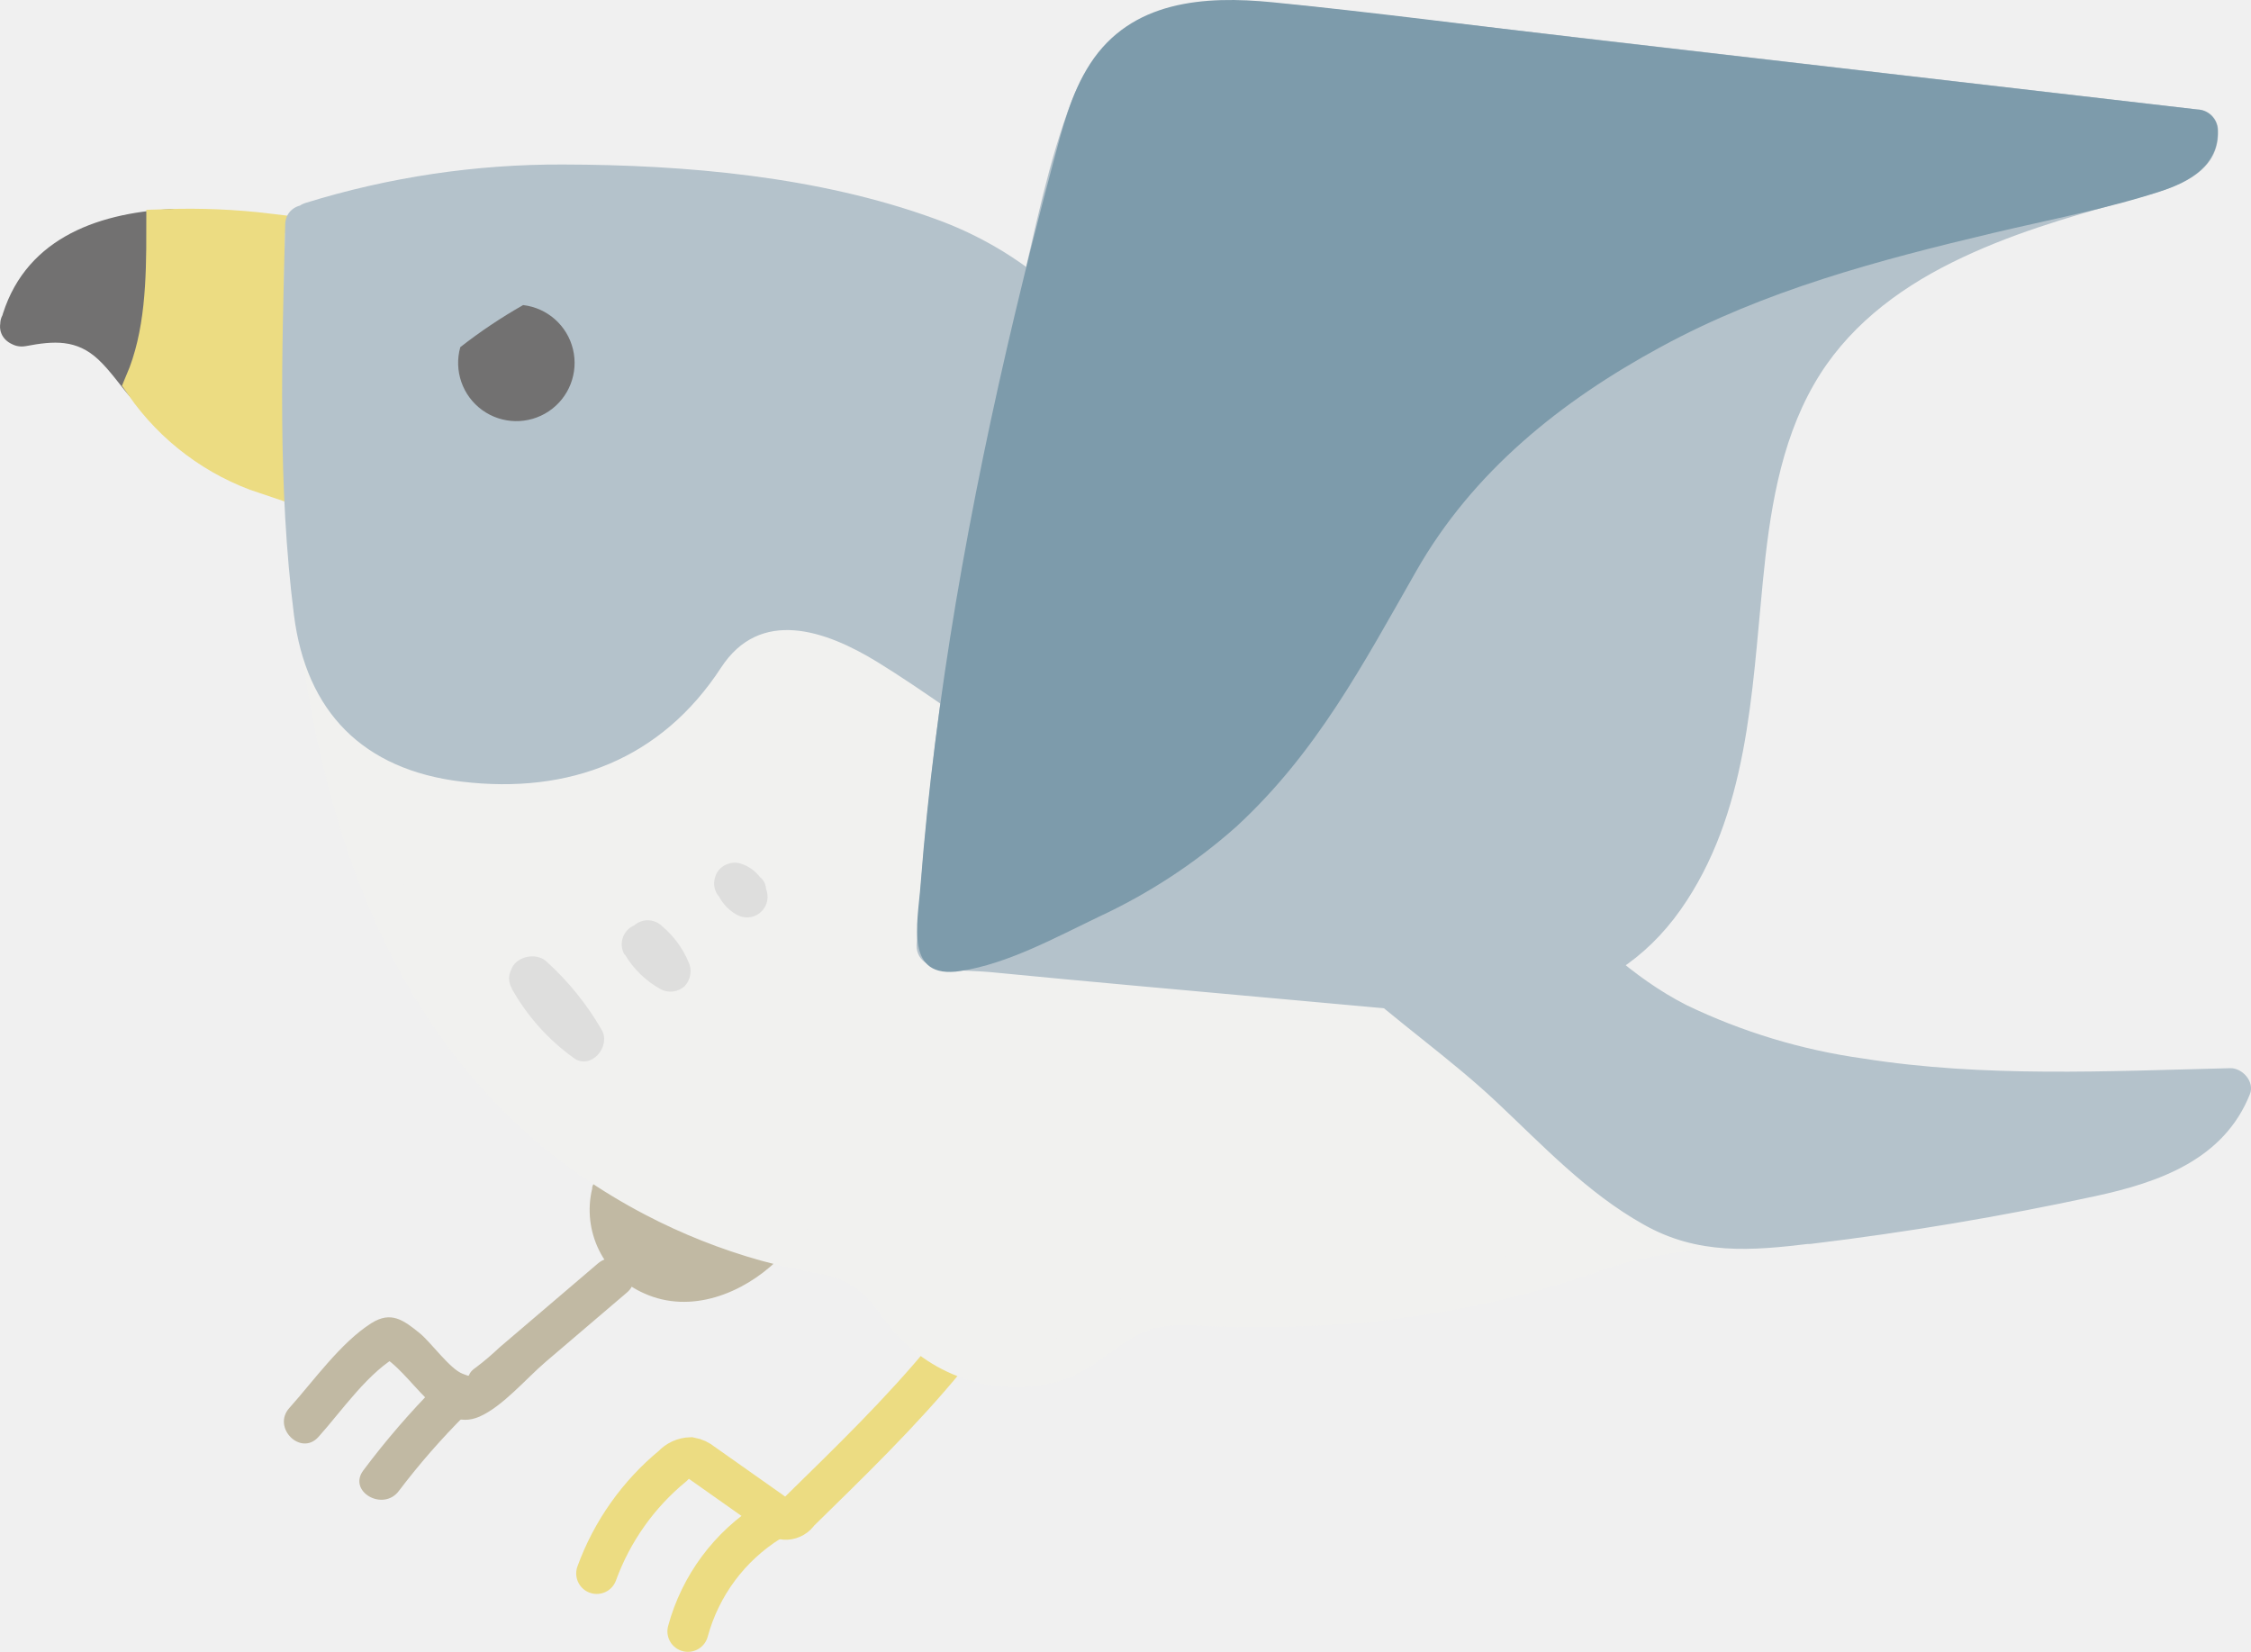
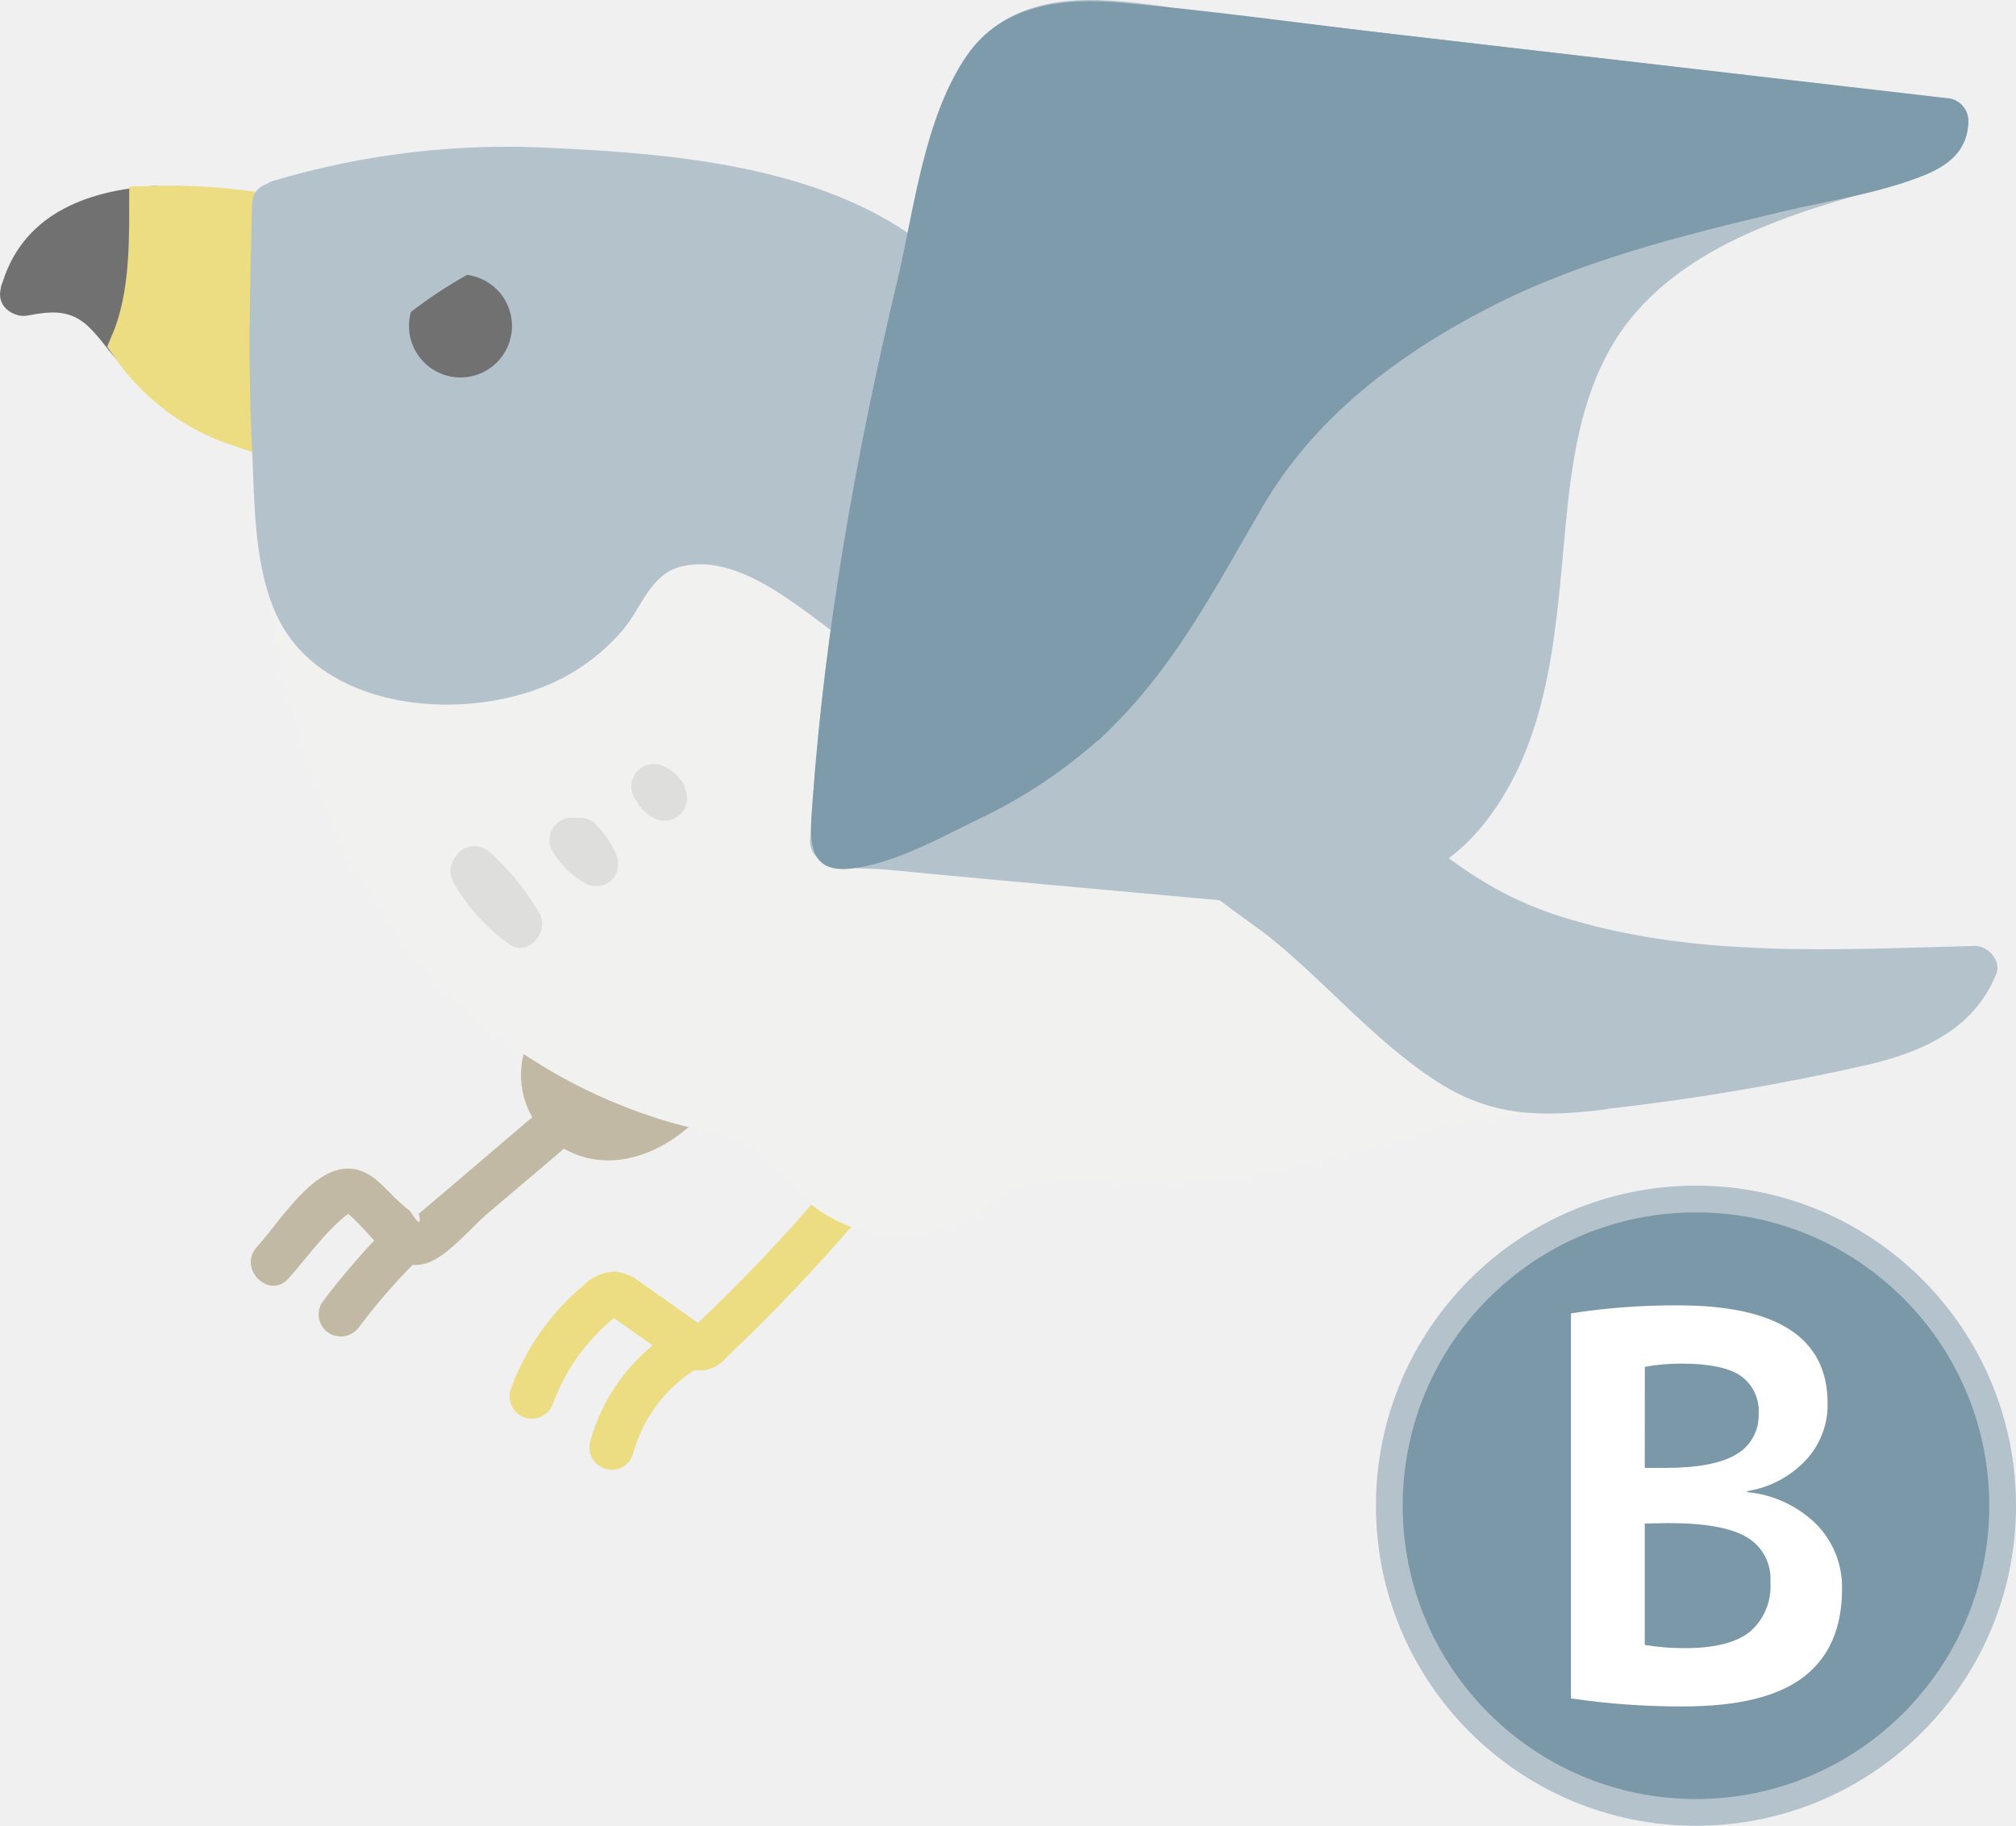
- <svg xmlns="http://www.w3.org/2000/svg" viewBox="0 0 274.44 201.41">
+ <svg xmlns="http://www.w3.org/2000/svg" viewBox="0 0 226.22 204.84">
  <g id="レイヤー_2" data-name="レイヤー 2">
-     <g id="レイヤー_8" data-name="レイヤー 8">
-       <path d="M2.51,39.79A17.54,17.54,0,0,1,9,39.39c3.74.69,6.12,4.23,8.36,7l.3.34C20.66,40.83,20.8,34.13,20.81,28,12.49,28.4,4.58,30.93,2.51,39.79Z" fill="#727171" />
-       <path d="M3.17,42.2c3.39-.64,6.18-.85,8.85,1.67,1.47,1.39,2.59,3.09,3.92,4.6A2.51,2.51,0,0,0,19.87,48c3-6.36,3.41-13.08,3.43-20a2.52,2.52,0,0,0-2.5-2.5C11.51,26,2.72,29.33.1,39.12c-.83,3.11,4,4.44,4.82,1.33,2-7.5,8.88-9.55,15.89-10L18.31,28c0,6-.18,12-2.75,17.49l3.93-.51c-2.16-2.44-3.92-5.18-6.82-6.83-3.37-1.91-7.18-1.41-10.82-.73C-1.32,38,0,42.79,3.17,42.2Z" fill="#727171" />
-       <path d="M20.34,28c0,6.18-.12,12.87-2.63,18.75A29.13,29.13,0,0,0,32.45,57.77l.24-29.24A80,80,0,0,0,20.34,28Z" fill="#ecdc82" stroke="#ecdc82" stroke-linecap="square" stroke-miterlimit="10" stroke-width="5" />
-       <path d="M115.36,165.53c-5.53,6.73-11.73,12.71-18,18.86a1.86,1.86,0,0,1-3,.19l-8.7-6.14a3.16,3.16,0,0,0-1.47-.69,3.09,3.09,0,0,0-2.17,1,30.48,30.48,0,0,0-9.27,13.11" fill="none" stroke="#ecdc82" stroke-linecap="round" stroke-miterlimit="10" stroke-width="5" />
-       <path d="M93.87,185.47a22.89,22.89,0,0,0-10,13.45" fill="none" stroke="#ecdc82" stroke-linecap="round" stroke-miterlimit="10" stroke-width="5" />
-       <path d="M72.9,154.06l-12,10.24a33.86,33.86,0,0,1-2.83,2.41c-1.47,1-.33,1.3-1.67.8-1.53-.57-3.87-3.84-5.21-4.93-2-1.62-3.5-2.75-5.91-1.24-3.74,2.37-7.05,7.05-10,10.34-2.15,2.39,1.38,5.93,3.54,3.54,2.83-3.14,6.17-8.07,10-10.06H46.24c4,2,7.21,9.8,12.24,7.57,2.84-1.26,5.7-4.67,8.07-6.69l9.89-8.44c2.45-2.09-1.1-5.61-3.54-3.54Z" fill="#c1b9a3" />
-       <path d="M53.23,168.94a98.33,98.33,0,0,0-8.93,10.35c-1.94,2.57,2.4,5.07,4.32,2.52a89.28,89.28,0,0,1,8.15-9.33c2.28-2.28-1.26-5.82-3.54-3.54Z" fill="#c1b9a3" />
-       <path d="M74.63,145.51c-1.47,4.25,1.77,9.16,6.1,10.36s9.09-.73,12.22-4" fill="#c1b9a3" />
-       <path d="M72.22,144.85a11.11,11.11,0,0,0,6.34,12.87c5.66,2.55,12,0,16.16-4,2.33-2.23-1.21-5.76-3.54-3.54-2.54,2.42-6.17,4.38-9.78,3.32A6.11,6.11,0,0,1,77,146.18c.83-3.11-4-4.44-4.82-1.33Z" fill="#c1b9a3" />
-       <path d="M37.27,28.4c-.49,19.37-1,38.92,2.76,57.93s12,37.71,26.58,50.51a69,69,0,0,0,33.13,15.91c2.47.45,5.1.83,7,2.45,1.45,1.23,2.28,3,3.35,4.58,4.91,7.15,15.94,9.1,23,4.08,2.13-1.52,4-3.58,6.46-4.38a15.19,15.19,0,0,1,5.49-.34c17.54.93,35-1,51.37-7.29,7.37-2.87,16.56-1.73,24.39-2.65a192.13,192.13,0,0,0,27.75-5.35c3.46-.94,7.67-3.06,7.25-6.62a118.71,118.71,0,0,1-51.47-12.49c-13.45-6.72-28.73-6.93-40.94-17C141.17,89.5,147.65,53.55,124.45,36c-6.77-5.13-15.2-7.53-23.54-9.19a167.74,167.74,0,0,0-38-3.13c-2,.06-18.5,2.31-25,4.51" fill="#f1f1ef" />
-       <path d="M34.77,28.4c-1.08,42.8.35,96.9,43.88,119.71a72.6,72.6,0,0,0,14.11,5.6c2.33.65,4.68,1.12,7.05,1.58,4.12.81,5.83,2.5,8.12,5.74a19.75,19.75,0,0,0,19.95,7.71c4.37-.9,6.82-3.64,10.49-5.8,3.26-1.91,6.83-1.28,10.43-1.17s7.5.09,11.24-.09a121,121,0,0,0,35.28-6.79c6.29-2.26,12.36-2.59,19-2.81a130.71,130.71,0,0,0,18.35-2.15c6.23-1.1,13-2.1,18.92-4.5,3.73-1.53,6.64-4,6.72-8.23a2.54,2.54,0,0,0-2.5-2.5,118.29,118.29,0,0,1-32.64-5.14c-9.84-3-18.74-8.2-28.52-11.34-9.32-3-19.14-5-27.33-10.63-7.11-4.93-11.84-12.27-15.1-20.15-5.71-13.77-7.68-29.12-15.76-41.87-10.21-16.12-28-20.63-45.91-23C73,20.23,54.34,20.29,37.24,25.76c-3.05,1-1.75,5.81,1.33,4.82,14.88-4.76,30.9-5.21,46.3-3.68,10.84,1.08,22.76,2.69,32.59,7.68,7.89,4,13.55,10.6,17.45,18.44,6.77,13.62,8.48,29.2,15.68,42.65a45.62,45.62,0,0,0,14.21,16.24c7.65,5.27,16.73,7.57,25.5,10.2,10.86,3.26,20.69,8.94,31.54,12.27a123.59,123.59,0,0,0,34,5.31l-2.5-2.5c-.1,4.7-11.42,5.76-14.57,6.44a167.56,167.56,0,0,1-17.93,3c-9.6,1-18.46.42-27.69,3.71a114.09,114.09,0,0,1-33.07,6.3c-5.32.25-10.6,0-15.93-.11-4.83-.09-7.55,1.52-11.29,4.32a14.38,14.38,0,0,1-12.64,2.79c-5.23-1.34-7.17-4.84-10.3-8.74-2.48-3.1-5.76-3.86-9.49-4.61a73.93,73.93,0,0,1-14.85-4.45c-18.63-8-31.53-24.27-38.37-43-8.68-23.8-8-49.5-7.41-74.44.08-3.22-4.92-3.22-5,0Z" fill="#f1f1ef" />
-       <path d="M220.82,149.17c11.61-1.36,23.41-3.45,34.85-5.91,6.61-1.42,14.13-4.08,16.23-10.51-22,.51-47.37,2-67.55-8-8.74-4.37-15.19-12.13-22.24-18.93-2.87-2.76-5.12-5.09-9.47-3.85A13.16,13.16,0,0,0,164,110a6.59,6.59,0,0,0-.3,4.14,8.8,8.8,0,0,0,3.12,3.81q7,5.85,14.1,11.66c4.12,3.39,7.44,7.16,11.39,10.68a51.08,51.08,0,0,0,12.31,8.38C209.24,150.83,215.81,149.76,220.82,149.17Z" fill="#b4c2cb" />
-       <path d="M220.82,151.67q17.43-2.1,34.61-5.81c7.83-1.69,15.71-4.47,18.88-12.45.6-1.51-.92-3.2-2.41-3.16-14.88.36-30,1.16-44.75-1.18a72.79,72.79,0,0,1-21.55-6.52c-6.65-3.38-11.9-8.67-17.09-13.91-3.48-3.51-7.57-9.1-13-9.52-4.95-.39-10,3.12-12.51,7.2-2.88,4.7-2.53,9.29,1.54,13,5.73,5.24,12.18,9.67,17.86,15s11.07,11.12,18,15c6.59,3.73,13.09,3.21,20.39,2.32,3.15-.38,3.19-5.39,0-5a58,58,0,0,1-10.55.76c-4.33-.27-8.08-2.63-11.52-5.11-6.83-4.9-12.38-11.43-18.87-16.78q-4.59-3.78-9.17-7.58c-1.2-1-3.69-2.45-4.32-3.94-1-2.42.67-5.15,2.26-6.82,1.76-1.86,4.79-3.69,7.48-2.92,1.59.46,3.07,2.17,4.21,3.27,2.76,2.65,5.38,5.44,8.12,8.11C199,126,211.24,131.55,225.82,133.9c15.24,2.45,30.72,1.73,46.08,1.36l-2.41-3.16c-3,7.64-13.92,8.7-20.84,10.08-9.22,1.84-18.49,3.38-27.83,4.5C217.66,147.05,217.62,152.06,220.82,151.67Z" fill="#b4c2cb" />
-       <path d="M37.27,27.38c-.35,13.65-.69,27.34.45,41,.76,9.07,1,17.7,10.31,22.18A30.25,30.25,0,0,0,59.72,93.1a36.1,36.1,0,0,0,9.2-.59A26.49,26.49,0,0,0,82.28,85c3.78-3.89,4.48-9.4,10.36-10.56,10-2,19.14,7,27,11.92,8.2,5.2,16.41,10.4,24.73,15.41,6.66,4,15.25,9.45,23.4,8.11-1.43-1-2.95-2-4.34-3.15C141.17,88.49,147.65,52.54,124.45,35c-6.77-5.13-15.2-7.53-23.54-9.19a167.74,167.74,0,0,0-38-3.13c-2,.06-18.5,2.31-25,4.51" fill="#b4c2cb" />
-       <path d="M34.77,27.38c-.4,15.83-.93,31.87,1.07,47.62,1.49,11.79,8.42,18.87,20.44,20.31,13.16,1.57,24.36-2.75,31.63-13.9,4.77-7.32,12.72-4.58,19.07-.68,5.84,3.59,11.32,7.77,17.12,11.44,7.58,4.79,15.16,9.62,22.92,14.12,6.33,3.67,13.23,6.95,20.72,6.1a2.52,2.52,0,0,0,1.26-4.66c-20.18-14.26-19.74-39.1-30.35-59.37a44.54,44.54,0,0,0-24.72-21.7c-14.16-5.15-30.33-6.57-45.29-6.6a104.75,104.75,0,0,0-31.41,4.69c-3.05,1-1.75,5.81,1.33,4.82,12.06-3.86,25.15-4.92,37.72-4.31,17.69.85,40.25,2.85,52.52,17.27,8.92,10.48,11.57,24.68,15.75,37.4,4.34,13.22,10.4,24,21.91,32.12l1.26-4.66c-9.44,1.07-17.78-5.11-25.45-9.78-7.95-4.85-16-9.64-23.68-14.91-8.72-6-24.13-18-33.37-6.21C83.18,79.1,81.87,82,79.4,84.33A23.67,23.67,0,0,1,68.25,90.1c-8.4,1.77-21.2.73-25.5-8C39.41,75.36,39.93,66,39.64,58.6c-.4-10.4-.13-20.82.13-31.22.08-3.22-4.92-3.22-5,0Z" fill="#b4c2cb" />
-       <path d="M168.25,120.39c-4.35-.4-54-4.83-54-5.08,1.7-32.19,8.66-65.48,17-96.56,1.28-4.78,2.84-9.85,6.67-13,5-4.11,12.28-3.58,18.74-2.83L267.89,15.86c.61,2.62-2.6,4.35-5.19,5.07-15.55,4.34-32.73,8.76-42,22-8,11.39-7.94,26.31-9.39,40.16s-6.07,29.31-18.66,35.25C185.17,121.84,176.48,121.15,168.25,120.39Z" fill="#b4c2cb" />
-       <path d="M168.25,117.89c-9.2-.84-18.4-1.66-27.6-2.5q-8.61-.79-17.21-1.61c-2-.19-4-.38-6-.59-.89-.09-3.26-.7-1.9,0l1.24,2.16a401.73,401.73,0,0,1,8.13-59.24c2.05-9.87,4.38-19.68,6.9-29.44,2.27-8.79,3.71-20.15,14.6-21.51,9.1-1.14,19.14,1.36,28.17,2.41l30.78,3.57,62.55,7.26-2.5-2.5C265.51,19.07,249.78,22,247,23a74.2,74.2,0,0,0-17.23,7.95C219,38,213.27,48.82,211.13,61.4c-2.21,13-1.42,26.54-6.29,39-2.39,6.12-6.31,11.95-12.22,15.13-7.43,4-16.29,3.1-24.37,2.37-3.2-.29-3.18,4.71,0,5,14,1.27,27.88.48,36.67-12,8.19-11.66,8.65-26.31,10-39.95.81-8.22,2.05-16.79,6.23-24.07C225,40.14,231.11,35.42,238,32s13.95-5.45,21.13-7.47c4.58-1.29,11.54-2.59,11.3-8.68a2.58,2.58,0,0,0-2.5-2.5L161.65,1c-12.55-1.46-25.6-2.58-31,11.33-2.83,7.33-4.36,15.35-6.21,23q-2.91,12-5.33,24.08a403.23,403.23,0,0,0-7.36,55.91,2.44,2.44,0,0,0,1.24,2.16c2.18,1,5.46.83,7.8,1.06,5.93.58,11.86,1.13,17.78,1.67,9.89.91,19.78,1.78,29.67,2.69C171.46,123.19,171.44,118.19,168.25,117.89Z" fill="#b4c2cb" />
-       <path d="M63.78,37.2a62.44,62.44,0,0,0-7.66,5.13,7.1,7.1,0,1,0,7.66-5.13Z" fill="#727171" />
-       <path d="M149,99a79.17,79.17,0,0,1-8,6.35c-1.73,1.21-26.95,14-26.73,9.94,1.7-32.19,8.66-65.47,17-96.55,1.28-4.78,2.84-9.85,6.67-13,5-4.11,12.28-3.58,18.74-2.83L267.89,15.86c.61,2.62-2.6,4.35-5.19,5.07-20.78,5.8-41.33,8.4-60.76,18.81-11.08,5.93-21.57,13.57-28.59,24-3.75,5.56-6.42,11.76-9.83,17.52A77.29,77.29,0,0,1,149,99Z" fill="#7d9bab" />
-       <path d="M147.2,97.25c-7.79,6.92-17.21,11.62-27,15.08-.43.15-4.59,1-4.68,1.27h0q1.49,3.12,1.33.77c.5-.85.16-2.7.23-3.72q.29-4.2.68-8.4c1-10.46,2.46-20.88,4.28-31.23s4-20.53,6.38-30.7c2.14-9,3.61-19.25,7.59-27.69,4.95-10.52,17.32-7.58,26.66-6.49l31.77,3.69,73.47,8.53-2.5-2.5c.14,3.62-14.74,5.6-17.56,6.27-6.44,1.54-12.9,3-19.29,4.77-12.29,3.38-24.15,8-35,14.81-9.75,6.13-18.38,13.9-24.32,23.85C166,71,163.46,76.76,160.06,82.08A77.8,77.8,0,0,1,147.2,97.25c-2.37,2.19,1.18,5.72,3.54,3.54,9.76-9,15.41-19.73,21.91-31.13,6.93-12.17,17.67-20.76,29.84-27.36C215.15,35.41,229,31.73,243,28.41c6.77-1.61,13.75-2.91,20.38-5.07,3.63-1.18,7.19-3.23,7-7.49a2.58,2.58,0,0,0-2.5-2.5L192.43,4.6C180,3.16,167.61,1.51,155.18.28,146.82-.55,137.9.06,132.9,7.79c-2.35,3.63-3.41,8-4.51,12.09q-2.42,9.06-4.6,18.19c-2.79,11.71-5.25,23.5-7.25,35.37-1.91,11.4-3.41,22.88-4.3,34.41-.37,4.85-2,11.63,4.89,10.55,5.78-.9,11.59-4.1,16.81-6.6a69,69,0,0,0,16.79-11C153.14,98.64,149.6,95.12,147.2,97.25Z" fill="#7d9bab" />
-       <path d="M62.4,120.56A26.13,26.13,0,0,0,69.94,129c2.1,1.55,4.59-1.4,3.42-3.42a34.4,34.4,0,0,0-6.75-8.35c-1.67-1.51-5.19-.07-4.18,2.43a17.36,17.36,0,0,0,5.79,7.56,2.52,2.52,0,0,0,3.42-.9,2.56,2.56,0,0,0-.9-3.42,11.06,11.06,0,0,1-3.49-4.57l-4.18,2.43a30,30,0,0,1,6,7.34l3.42-3.42A20.42,20.42,0,0,1,66.72,118c-1.56-2.82-5.88-.3-4.32,2.52Z" fill="#dededd" />
-       <path d="M76.19,116.4a11.6,11.6,0,0,0,4.32,4.2,2.55,2.55,0,0,0,3-.39,2.66,2.66,0,0,0,.39-3,11.52,11.52,0,0,0-3.16-4.26,2.5,2.5,0,1,0-3.54,3.54l.83,1a2.51,2.51,0,0,0,3.54,0,2.57,2.57,0,0,0,0-3.54l-.83-1-3.54,3.54a10.6,10.6,0,0,1,.82.76l.33.37c0,.05.36.48.15.17a10.25,10.25,0,0,1,1.08,1.95L83,116.28a10.69,10.69,0,0,1-.92-.57c-.33-.23.24.21-.07-.05l-.45-.4a9.58,9.58,0,0,1-.66-.7c.22.26,0,0-.12-.17s-.22-.34-.32-.51a2.5,2.5,0,0,0-4.32,2.52Z" fill="#dededd" />
-       <path d="M87.36,108.63a5.38,5.38,0,0,0,2.47,2.91,2.51,2.51,0,0,0,3.67-2.82,4.74,4.74,0,0,0-3.28-3.44,2.53,2.53,0,0,0-2.82,1.15,3,3,0,0,0-.34,1.26,2.47,2.47,0,0,0,.73,1.77l1.35,1.05a2.73,2.73,0,0,0,1.77.73,2.54,2.54,0,0,0,1.77-.73c.82-.9,1.1-2.68,0-3.54l-1.35-1.05-2.43,4.18c.47.15-.48-.25-.08,0s-.46-.39,0,0c.18.16-.37-.5-.07,0q.13.26-.11-.27a2,2,0,0,1,.07.27l3.67-2.82L92,107c-.28-.15.53.34.1.05-.26-.18.07,0,.1.15L92.1,107q-.14-.25.09.25A2.76,2.76,0,0,0,91,105.8a2.5,2.5,0,0,0-3.42.9,2.41,2.41,0,0,0-.25,1.93Z" fill="#dededd" />
+     <g id="レイヤー_10" data-name="レイヤー 10">
+       <path d="M2.51,33a14.26,14.26,0,0,1,5.32-.33c3,.56,5,3.44,6.8,5.67l.24.28c2.4-4.78,2.51-10.22,2.51-15.25C10.63,23.72,4.19,25.78,2.51,33Z" fill="#727171" />
+       <path d="M3.17,35.39c2.59-.49,4.71-.68,6.74,1.24,1.2,1.13,2.11,2.51,3.19,3.74A2.51,2.51,0,0,0,17,39.87c2.45-5.25,2.84-10.79,2.86-16.51a2.52,2.52,0,0,0-2.5-2.5C9.62,21.35,2.29,24.13.1,32.32c-.83,3.11,4,4.44,4.82,1.33,1.57-5.88,7-7.44,12.47-7.79l-2.5-2.5c0,4.77-.12,9.59-2.17,14l3.93-.51c-1.78-2-3.24-4.26-5.64-5.63C8.15,29.59,4.93,30,1.84,30.57S0,36,3.17,35.39Z" fill="#727171" />
+       <path d="M17,23.36c0,5-.1,10.47-2.13,15.25a23.69,23.69,0,0,0,12,9l.19-23.78A65,65,0,0,0,17,23.36Z" fill="#ecdc82" stroke="#ecdc82" stroke-linecap="square" stroke-miterlimit="10" stroke-width="5" />
+       <path d="M94.29,135.24a200.5,200.5,0,0,1-14.61,15.34,1.51,1.51,0,0,1-2.42.15l-7.08-5a2.57,2.57,0,0,0-1.2-.56,2.51,2.51,0,0,0-1.76.84,24.79,24.79,0,0,0-7.54,10.66" fill="none" stroke="#ecdc82" stroke-linecap="round" stroke-miterlimit="10" stroke-width="5" />
+       <path d="M76.81,151.46a18.61,18.61,0,0,0-8.17,10.94" fill="none" stroke="#ecdc82" stroke-linecap="round" stroke-miterlimit="10" stroke-width="5" />
+       <path d="M59.43,125.59l-9.65,8.23L47,136.17q.44,2-1-.33c-1.45-1-2.61-2.57-4-3.65-5.33-4-9.9,4.09-13.19,7.73-2.15,2.38,1.37,5.93,3.54,3.54s5-6.53,8-8.11H37.84c3.41,1.76,5.67,7.72,10,6.38,2.36-.72,5-4,6.83-5.55L63,129.12c2.45-2.09-1.1-5.61-3.54-3.54Z" fill="#c1b9a3" />
+       <path d="M43.43,137.69a80.81,80.81,0,0,0-7.34,8.51,2.52,2.52,0,0,0,.9,3.42,2.56,2.56,0,0,0,3.42-.9,71.77,71.77,0,0,1,6.56-7.5c2.28-2.28-1.26-5.82-3.54-3.54Z" fill="#c1b9a3" />
+       <path d="M61.16,119c-1.2,3.45,1.44,7.45,5,8.43s7.39-.6,9.94-3.22" fill="#c1b9a3" />
+       <path d="M58.75,118.3a9.5,9.5,0,0,0,5.37,11c4.79,2.19,10.14.06,13.7-3.36,2.33-2.23-1.21-5.76-3.54-3.54-1.93,1.84-4.75,3.42-7.5,2.58a4.5,4.5,0,0,1-3.22-5.35c.83-3.11-4-4.44-4.82-1.33Z" fill="#c1b9a3" />
+       <path d="M30.78,23.72C30.38,39.47,30,55.37,33,70.83s9.79,30.67,21.62,41.08a56.08,56.08,0,0,0,26.95,12.94c2,.36,4.15.67,5.7,2A17.61,17.61,0,0,1,90,130.56c4,5.81,13,7.4,18.71,3.32,1.73-1.23,3.23-2.91,5.25-3.56a12.35,12.35,0,0,1,4.46-.28c14.27.75,28.5-.77,41.77-5.93,6-2.33,13.47-1.41,19.84-2.15a156.26,156.26,0,0,0,22.57-4.35c2.81-.76,6.24-2.49,5.89-5.38a96.54,96.54,0,0,1-41.86-10.16c-10.94-5.46-23.37-5.64-33.3-13.79-18.08-14.85-12.81-44.08-31.67-58.37-5.51-4.17-12.36-6.13-19.14-7.48a136.42,136.42,0,0,0-30.91-2.55c-1.62.05-15,1.88-20.34,3.67" fill="#f1f1ef" />
+       <path d="M28.28,23.72c-.87,34.52.18,78,34.7,97.1a59.93,59.93,0,0,0,11.41,4.85c2.15.66,4.33,1.14,6.53,1.59,3.67.75,5.4,2.72,7.69,5.55a16.45,16.45,0,0,0,15.69,5.55,17.43,17.43,0,0,0,7.46-3.69c4.75-3.62,12.09-1.82,17.82-2a97.74,97.74,0,0,0,28.69-5.16c10.22-3.58,21.29-2.61,31.93-4.52,6.47-1.16,20.28-1.9,20.82-10.73a2.53,2.53,0,0,0-2.5-2.5,96.53,96.53,0,0,1-27.81-4.6c-7.87-2.55-15-6.69-22.94-9.14s-16.13-4.21-22.65-9.49c-5.32-4.3-8.7-10.36-11.11-16.66C119.7,58.59,117.93,46.07,110.9,36c-8.61-12.31-22.84-15.68-37-17.53-14.32-1.88-29.38-1.77-43.29,2.64-3.06,1-1.75,5.8,1.33,4.82,12-3.79,24.75-4.21,37.14-3,16.36,1.57,32.75,5.16,40.66,21,5.54,11.09,6.92,23.78,12.78,34.75C129.35,91.41,141,96.2,154.2,100.12c8.69,2.59,16.56,7,25.18,9.81a101.38,101.38,0,0,0,29.13,4.77l-2.5-2.5c-.2,3.29-9.28,4.3-11.51,4.79a126.14,126.14,0,0,1-15.26,2.52c-7.82.71-14.8.49-22.3,3.12a93,93,0,0,1-27.36,5c-6.77.25-14.33-1.78-20.11,2.48-3.37,2.49-6.35,4.2-10.71,3.29s-5.86-3.74-8.48-6.95c-2-2.4-4.29-3.26-7.28-3.88a64,64,0,0,1-13-3.83C54.75,112,44.38,98.61,38.94,83.14c-6.69-19-6.16-39.53-5.66-59.42.08-3.22-4.92-3.22-5,0Z" fill="#f1f1ef" />
+       <path d="M180.05,121.94c9.44-1.11,19-2.8,28.34-4.81,5.38-1.16,11.49-3.32,13.2-8.55-17.91.42-38.53,1.66-54.94-6.53-7.11-3.55-12.36-9.87-18.09-15.39-2.33-2.25-4.17-4.14-7.7-3.13a10.7,10.7,0,0,0-7,6.59,5.36,5.36,0,0,0-.24,3.36,7.16,7.16,0,0,0,2.54,3.1q5.72,4.76,11.47,9.48c3.35,2.75,6,5.82,9.26,8.69a41.54,41.54,0,0,0,10,6.81C170.64,123.29,176,122.42,180.05,121.94Z" fill="#b4c2cb" />
+       <path d="M180.05,124.44a266.25,266.25,0,0,0,29.63-5c6.16-1.47,11.81-4,14.32-10.15.62-1.51-.94-3.2-2.41-3.16-15.55.38-31.76,1.45-46.78-3.41-8.08-2.61-14-7.33-20-13.26-3.45-3.47-7.39-9-12.91-8.61-5.16.41-10.25,5.15-10.91,10.32-.83,6.5,7.68,10.83,11.93,14.33,6.16,5.07,11.42,11.32,18.12,15.71,6.25,4.09,11.7,4.15,19,3.27,3.15-.38,3.19-5.39,0-5a46.61,46.61,0,0,1-8.23.62c-3.66-.21-6.74-2.1-9.64-4.2-5.64-4.09-10.29-9.5-15.67-13.93-2.63-2.17-5.28-4.32-7.88-6.52-3.53-3-1.88-8.63,2.91-9.47s11.09,8.48,14.38,11.47c17.68,16,43.47,14.22,65.68,13.68l-2.41-3.16c-2.39,5.85-10.78,6.69-16.13,7.77-7.62,1.54-15.29,2.81-23,3.74C176.9,119.82,176.86,124.83,180.05,124.44Z" fill="#b4c2cb" />
+       <path d="M30.78,22.89c-.28,11.1-.56,22.23.37,33.31.62,7.38.8,14.4,8.38,18A24.6,24.6,0,0,0,49,76.34a29.36,29.36,0,0,0,7.48-.48,21.54,21.54,0,0,0,10.87-6.1c3.08-3.16,3.64-7.65,8.43-8.59,8.17-1.61,15.56,5.65,21.93,9.7,6.67,4.23,13.35,8.45,20.11,12.53,5.41,3.26,12.4,7.68,19,6.6-1.17-.85-2.4-1.63-3.53-2.56-18.08-14.85-12.81-44.08-31.67-58.37-5.51-4.17-12.36-6.13-19.14-7.48A136.42,136.42,0,0,0,51.64,19c-1.62.05-15,1.88-20.34,3.67" fill="#b4c2cb" />
+       <path d="M28.28,22.89c-.23,9.14-.47,18.3,0,27.44.29,5.85.19,12.61,2.5,18.11C35.65,80.12,53,81.3,63,76.14a23,23,0,0,0,7-5.59c2-2.43,3-6.15,6.47-7,6.95-1.66,14.2,5.6,19.44,9.07,7.18,4.75,14.56,9.26,22,13.67,5.84,3.48,12,6.88,19,6.17a2.52,2.52,0,0,0,1.26-4.66C117.58,73.29,123.27,43.2,104,27.71,92.84,18.76,76,17.26,62.32,16.62A92.09,92.09,0,0,0,30.63,20.3c-3.06,1-1.75,5.8,1.33,4.82,10.05-3.18,20.87-4,31.33-3.45,14.11.77,32.07,2.43,41.77,14.06,7.28,8.73,9.32,20.5,12.85,31s8.57,19,17.72,25.43l1.26-4.66c-7.27.74-13.52-3.67-19.45-7.28-6.56-4-13.18-8-19.55-12.25C90.78,63.19,78.58,53,70.3,61.5c-1.65,1.69-2.6,3.91-4.08,5.74a18.2,18.2,0,0,1-9.6,6c-6.87,1.75-17.84.91-21.12-6.47C33,61.11,33.35,53.48,33.15,47.4c-.28-8.17-.07-16.34.14-24.5.08-3.22-4.92-3.22-5,0Z" fill="#b4c2cb" />
+       <path d="M137.31,98.54c-3.54-.33-43.92-3.93-43.91-4.13,1.38-26.18,7-53.25,13.84-78.53,1-3.89,2.31-8,5.42-10.56,4.1-3.34,10-2.91,15.24-2.3l90.44,10.5c.5,2.13-2.12,3.54-4.22,4.13C201.47,21.17,187.5,24.77,180,35.52c-6.5,9.26-6.46,21.4-7.63,32.66S167.38,92,157.15,96.84C151.07,99.71,144,99.15,137.31,98.54Z" fill="#b4c2cb" />
+       <path d="M137.31,96,114.54,94q-7.11-.65-14.21-1.33l-4.55-.45a11.29,11.29,0,0,0-1.72-.2l1.84,2.41a328,328,0,0,1,6.65-48.34C104.23,38,106.14,30,108.21,22c2-7.75,3.38-16.5,13.09-16.87,7.36-.28,15,1.38,22.33,2.23L168.2,10.2,218.34,16l-2.5-2.5c0,2.25-13.13,4.82-15.19,5.53a60.86,60.86,0,0,0-13.16,6.07c-8.84,5.69-13.73,14.3-15.62,24.52C169.94,60.07,170.68,71,167,81.08c-1.9,5.22-5,10.2-9.93,13-5.94,3.35-13.27,2.55-19.78,2-3.2-.29-3.18,4.71,0,5,11.42,1,22.7.38,30-9.65,6.75-9.32,7.32-21.15,8.36-32.17.66-7,1.61-14.25,5.19-20.41,3.26-5.6,8.47-9.41,14.23-12.16,5.6-2.67,11.64-4.34,17.6-6,3.81-1.06,8.21-2.46,8.18-7.13a2.57,2.57,0,0,0-2.5-2.5L163.29,4.63l-27.53-3.2c-6.81-.79-15.1-2.85-21.67.13-6,2.7-7.93,8.68-9.51,14.55q-3.45,12.82-6.26,25.81A341.74,341.74,0,0,0,90.89,94.4a2.57,2.57,0,0,0,1.84,2.41c1.91.78,4.82.56,6.84.76q7,.68,13.94,1.31l23.8,2.16C140.51,101.33,140.49,96.33,137.31,96Z" fill="#b4c2cb" />
+       <path d="M52.34,30.88A50.78,50.78,0,0,0,46.11,35a5.78,5.78,0,1,0,6.23-4.17Z" fill="#727171" />
+       <path d="M121.62,81.15a64.39,64.39,0,0,1-6.48,5.16c-1.41,1-21.91,11.38-21.74,8.08,1.38-26.18,7-53.25,13.84-78.52,1-3.89,2.31-8,5.42-10.56,4.1-3.34,10-2.91,15.24-2.3l90.44,10.5c.5,2.13-2.12,3.54-4.22,4.13-16.9,4.71-33.61,6.83-49.41,15.3-9,4.83-17.54,11-23.25,19.51-3,4.52-5.22,9.56-8,14.25A62.86,62.86,0,0,1,121.62,81.15Z" fill="#7d9bab" />
+       <path d="M119.85,79.38c-6.25,5.53-13.76,9.3-21.61,12.09-.79.28-2.92,1.37-3.77,1.06,2.26.84,1.68-2.37,1.79-3.76q.28-3.77.67-7.53c.89-8.64,2.19-17.24,3.77-25.78,1.45-7.84,3.13-15.63,5-23.38q1.43-6,3-11.92c1-3.69,1.69-8,4-11.1C117.42,2.6,128,5.54,134.78,6.32l25.56,3,58,6.73-2.5-2.5c0,2.4-12.73,4.36-14.58,4.8-5.17,1.23-10.36,2.42-15.48,3.85A105.44,105.44,0,0,0,157.83,34c-7.45,4.67-14.22,10.51-19,17.93-3,4.56-5.11,9.58-7.95,14.22a63.26,63.26,0,0,1-11,13.22c-2.36,2.2,1.18,5.73,3.54,3.54,8.2-7.64,12.73-16.61,18.3-26.13,5.81-9.93,15-16.88,25.09-22.12,10.42-5.42,21.85-8.22,33.2-10.92,5.19-1.23,10.91-2.06,15.87-4.06,2.85-1.15,5-2.94,5-6.18a2.57,2.57,0,0,0-2.5-2.5L156.4,3.83C146.19,2.64,136,1.2,125.72.29c-6.43-.57-13.28.21-17.23,5.94-4.82,7-5.92,17.36-7.84,25.45C98.35,41.3,96.34,51,94.72,60.74c-1.6,9.6-2.83,19.27-3.53,29-.29,4.06-.88,8.34,4.4,7.7,4.86-.59,9.88-3.45,14.22-5.54a56.67,56.67,0,0,0,13.57-9C125.8,80.78,122.25,77.26,119.85,79.38Z" fill="#7d9bab" />
+       <path d="M50.82,98.91a21.79,21.79,0,0,0,6.3,7c2.1,1.55,4.59-1.4,3.42-3.42A28.39,28.39,0,0,0,55,95.64a2.57,2.57,0,0,0-3-.39,2.5,2.5,0,0,0-1.15,2.82,14.71,14.71,0,0,0,4.92,6.43,2.52,2.52,0,0,0,3.42-.9,2.56,2.56,0,0,0-.9-3.42,8.42,8.42,0,0,1-2.62-3.44l-4.18,2.43a24,24,0,0,1,4.78,5.88l3.42-3.42a16.08,16.08,0,0,1-4.5-5.25c-1.56-2.82-5.88-.3-4.32,2.52Z" fill="#dededd" />
+       <path d="M62,95.52a9.91,9.91,0,0,0,3.68,3.58,2.55,2.55,0,0,0,3-.39,2.66,2.66,0,0,0,.39-3,9.66,9.66,0,0,0-2.64-3.56A2.5,2.5,0,0,0,63,95.66l.67.8a2.51,2.51,0,0,0,3.54,0,2.57,2.57,0,0,0,0-3.54l-.67-.8L63,95.66a8.62,8.62,0,0,1,.67.62l.27.3c.09.1.32.48,0,0a11.15,11.15,0,0,1,.88,1.58l3.42-3.42c-.26-.14-.5-.31-.75-.46s.29.27,0,0L67.16,94c-.1-.1-.53-.43-.53-.57l.15.2-.17-.24c-.09-.14-.18-.27-.26-.41A2.5,2.5,0,0,0,62,95.52Z" fill="#dededd" />
+       <path d="M71.32,89.69a4.39,4.39,0,0,0,2,2.05A2.51,2.51,0,0,0,77,88.92a4.34,4.34,0,0,0-3-3.12,2.52,2.52,0,0,0-2.82,1.15,3,3,0,0,0-.34,1.26A2.47,2.47,0,0,0,71.54,90l1.1.86a2.73,2.73,0,0,0,1.77.73,2.54,2.54,0,0,0,1.77-.73c.82-.9,1.1-2.68,0-3.54l-1.1-.86-2.43,4.18c.41.13-.42-.21-.15-.05s-.45-.42-.13-.08c-.07-.07-.29-.46-.15-.17-.29-.57-.12-.3-.07-.07l3.67-2.82a1.17,1.17,0,0,0-.26-.14c.11,0,.48.35.12.06-.19-.15.21.38.13.16s-.12-.22-.16-.33A2.5,2.5,0,0,0,74.15,86a2.55,2.55,0,0,0-1.93.25,2.52,2.52,0,0,0-1.15,1.49,2.94,2.94,0,0,0,.25,1.93Z" fill="#dededd" />
+       <circle cx="190.31" cy="168.93" r="34.41" fill="#7a98a7" stroke="#b4c2cb" stroke-miterlimit="10" stroke-width="3" />
+       <path d="M206.7,178.25q0,6.6-4.32,9.9t-13.5,3.3a84.19,84.19,0,0,1-12.6-.9v-43.2a76.2,76.2,0,0,1,12-.9q16.8,0,16.8,11a9.1,9.1,0,0,1-2.46,6.39,11.55,11.55,0,0,1-6.54,3.45v.12a12.73,12.73,0,0,1,7.77,3.63A10.06,10.06,0,0,1,206.7,178.25Zm-22.14-13.56h2.22q5.58,0,8.07-1.53a5,5,0,0,0,2.49-4.53,4.81,4.81,0,0,0-2-4.26q-2-1.38-6.63-1.38a21.84,21.84,0,0,0-4.14.36Zm0,6.24v13.62a26.63,26.63,0,0,0,4.5.36q5,0,7.29-1.83a6.72,6.72,0,0,0,2.31-5.61,5.37,5.37,0,0,0-2.64-5q-2.64-1.59-8.82-1.59Z" fill="#fff" />
    </g>
  </g>
</svg>
